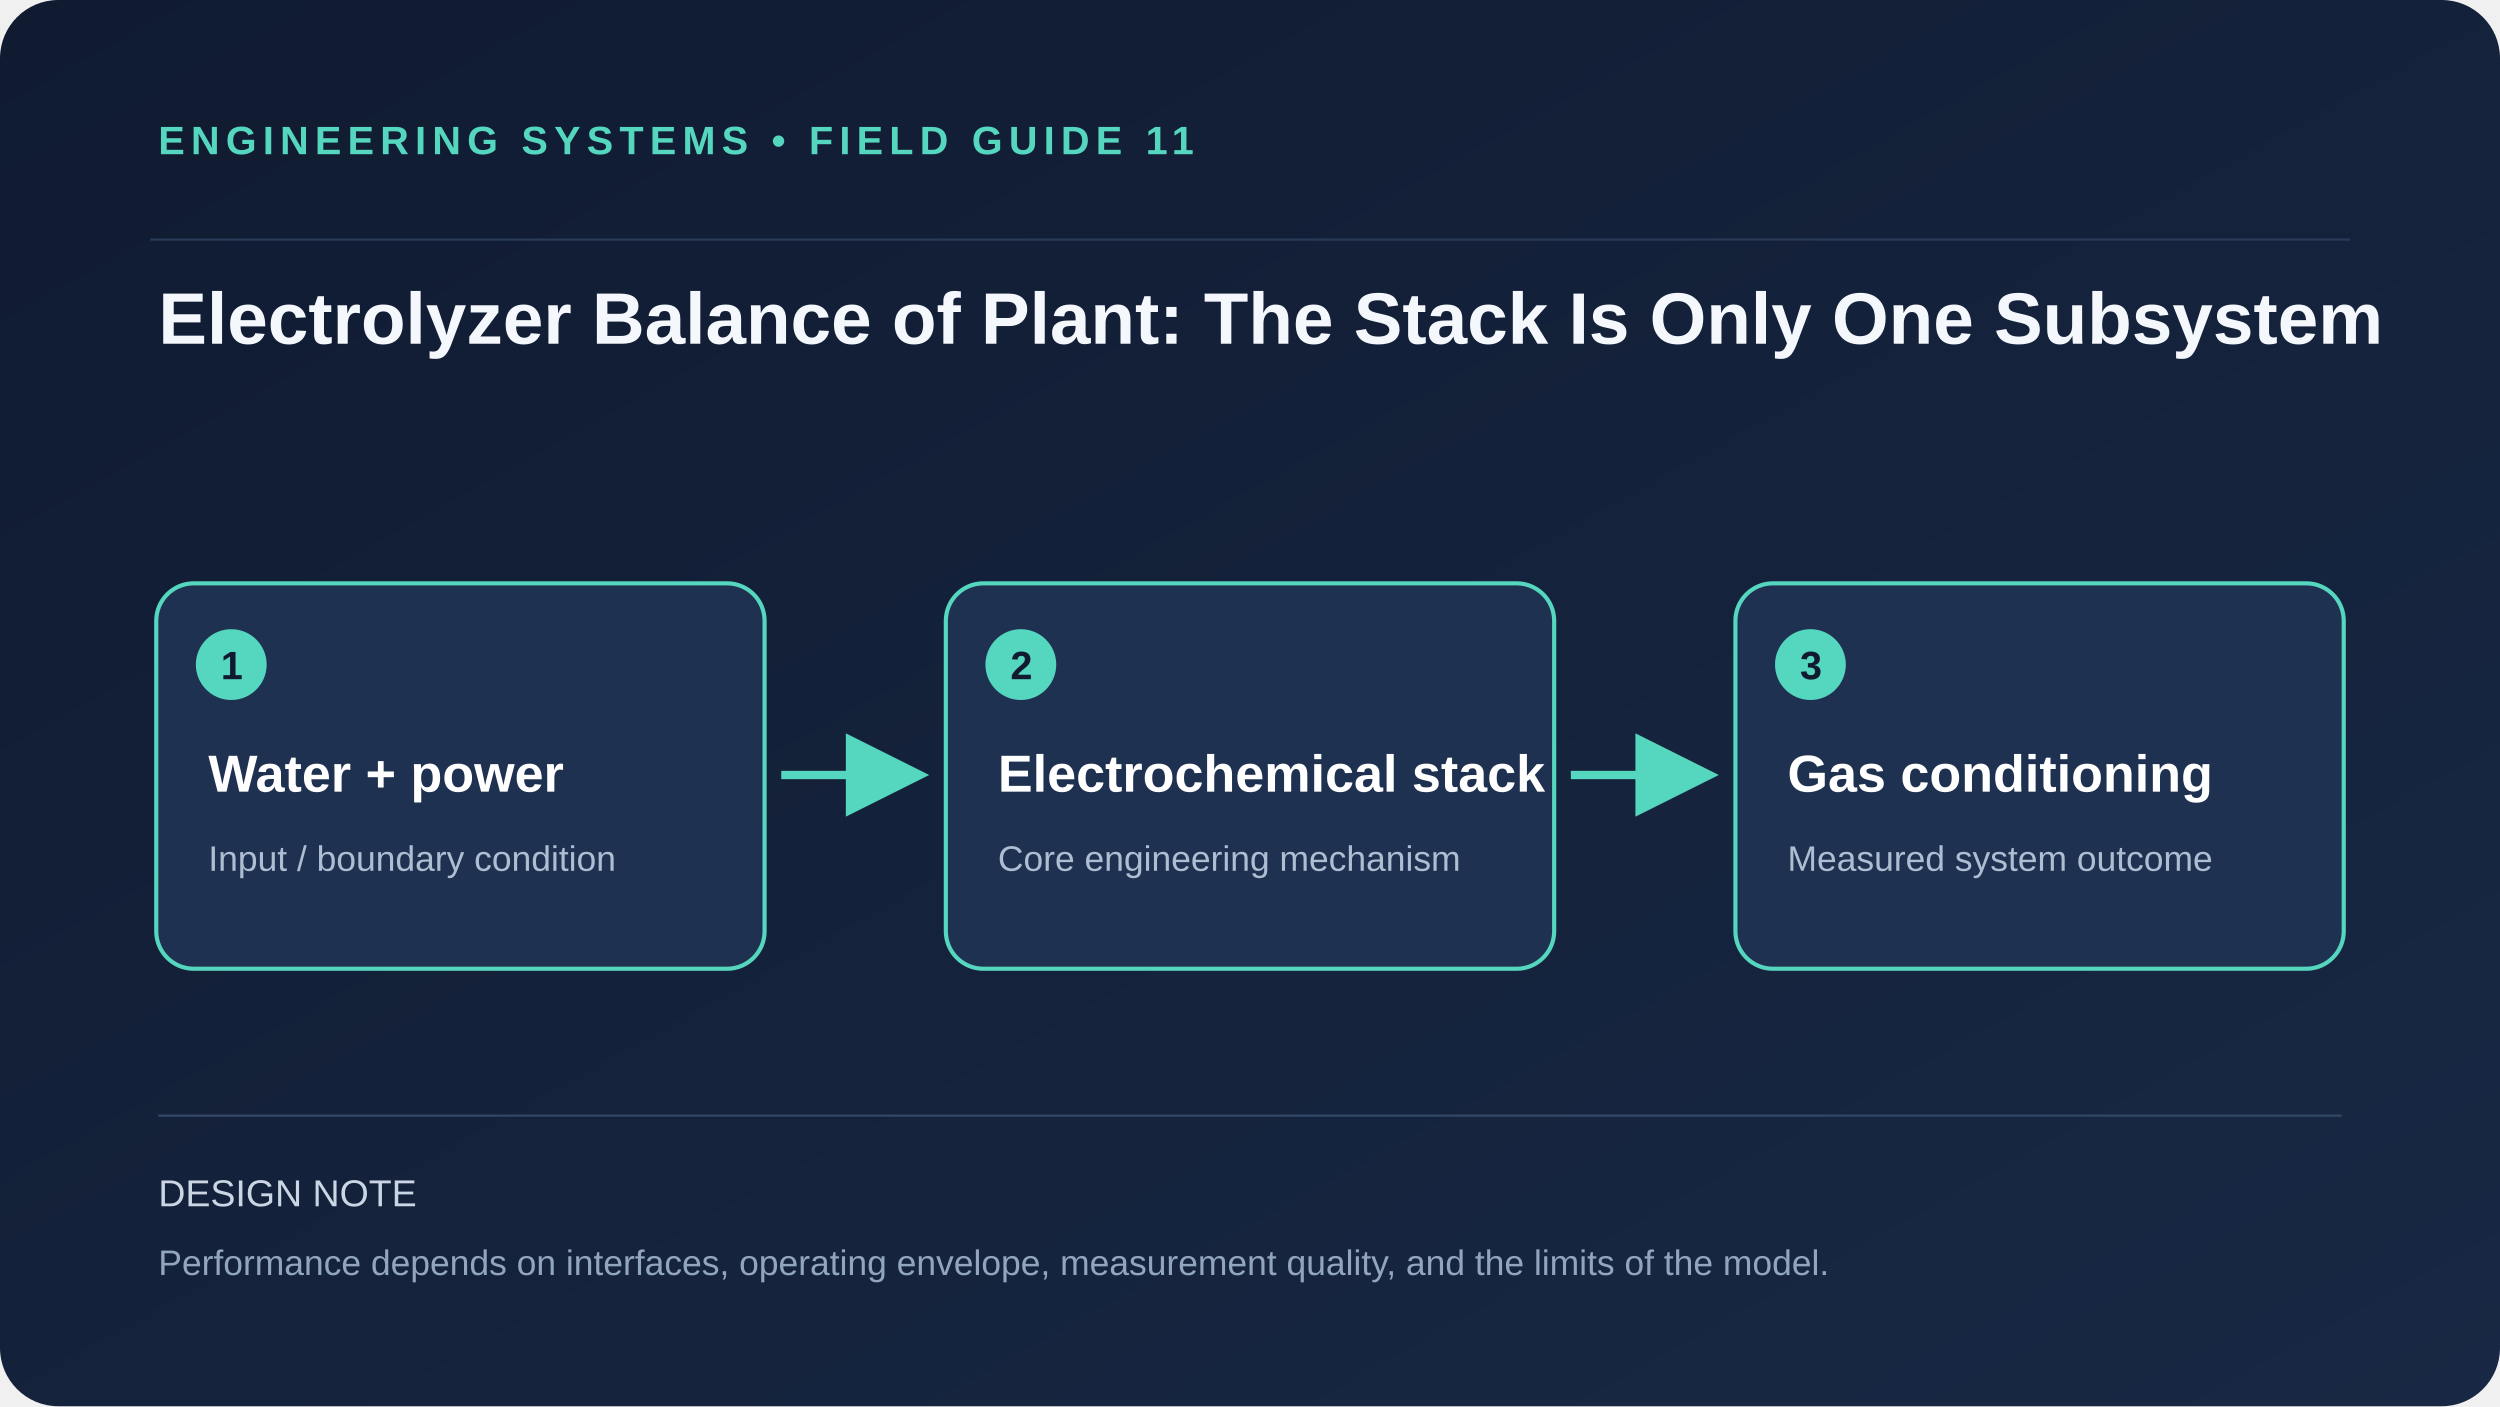
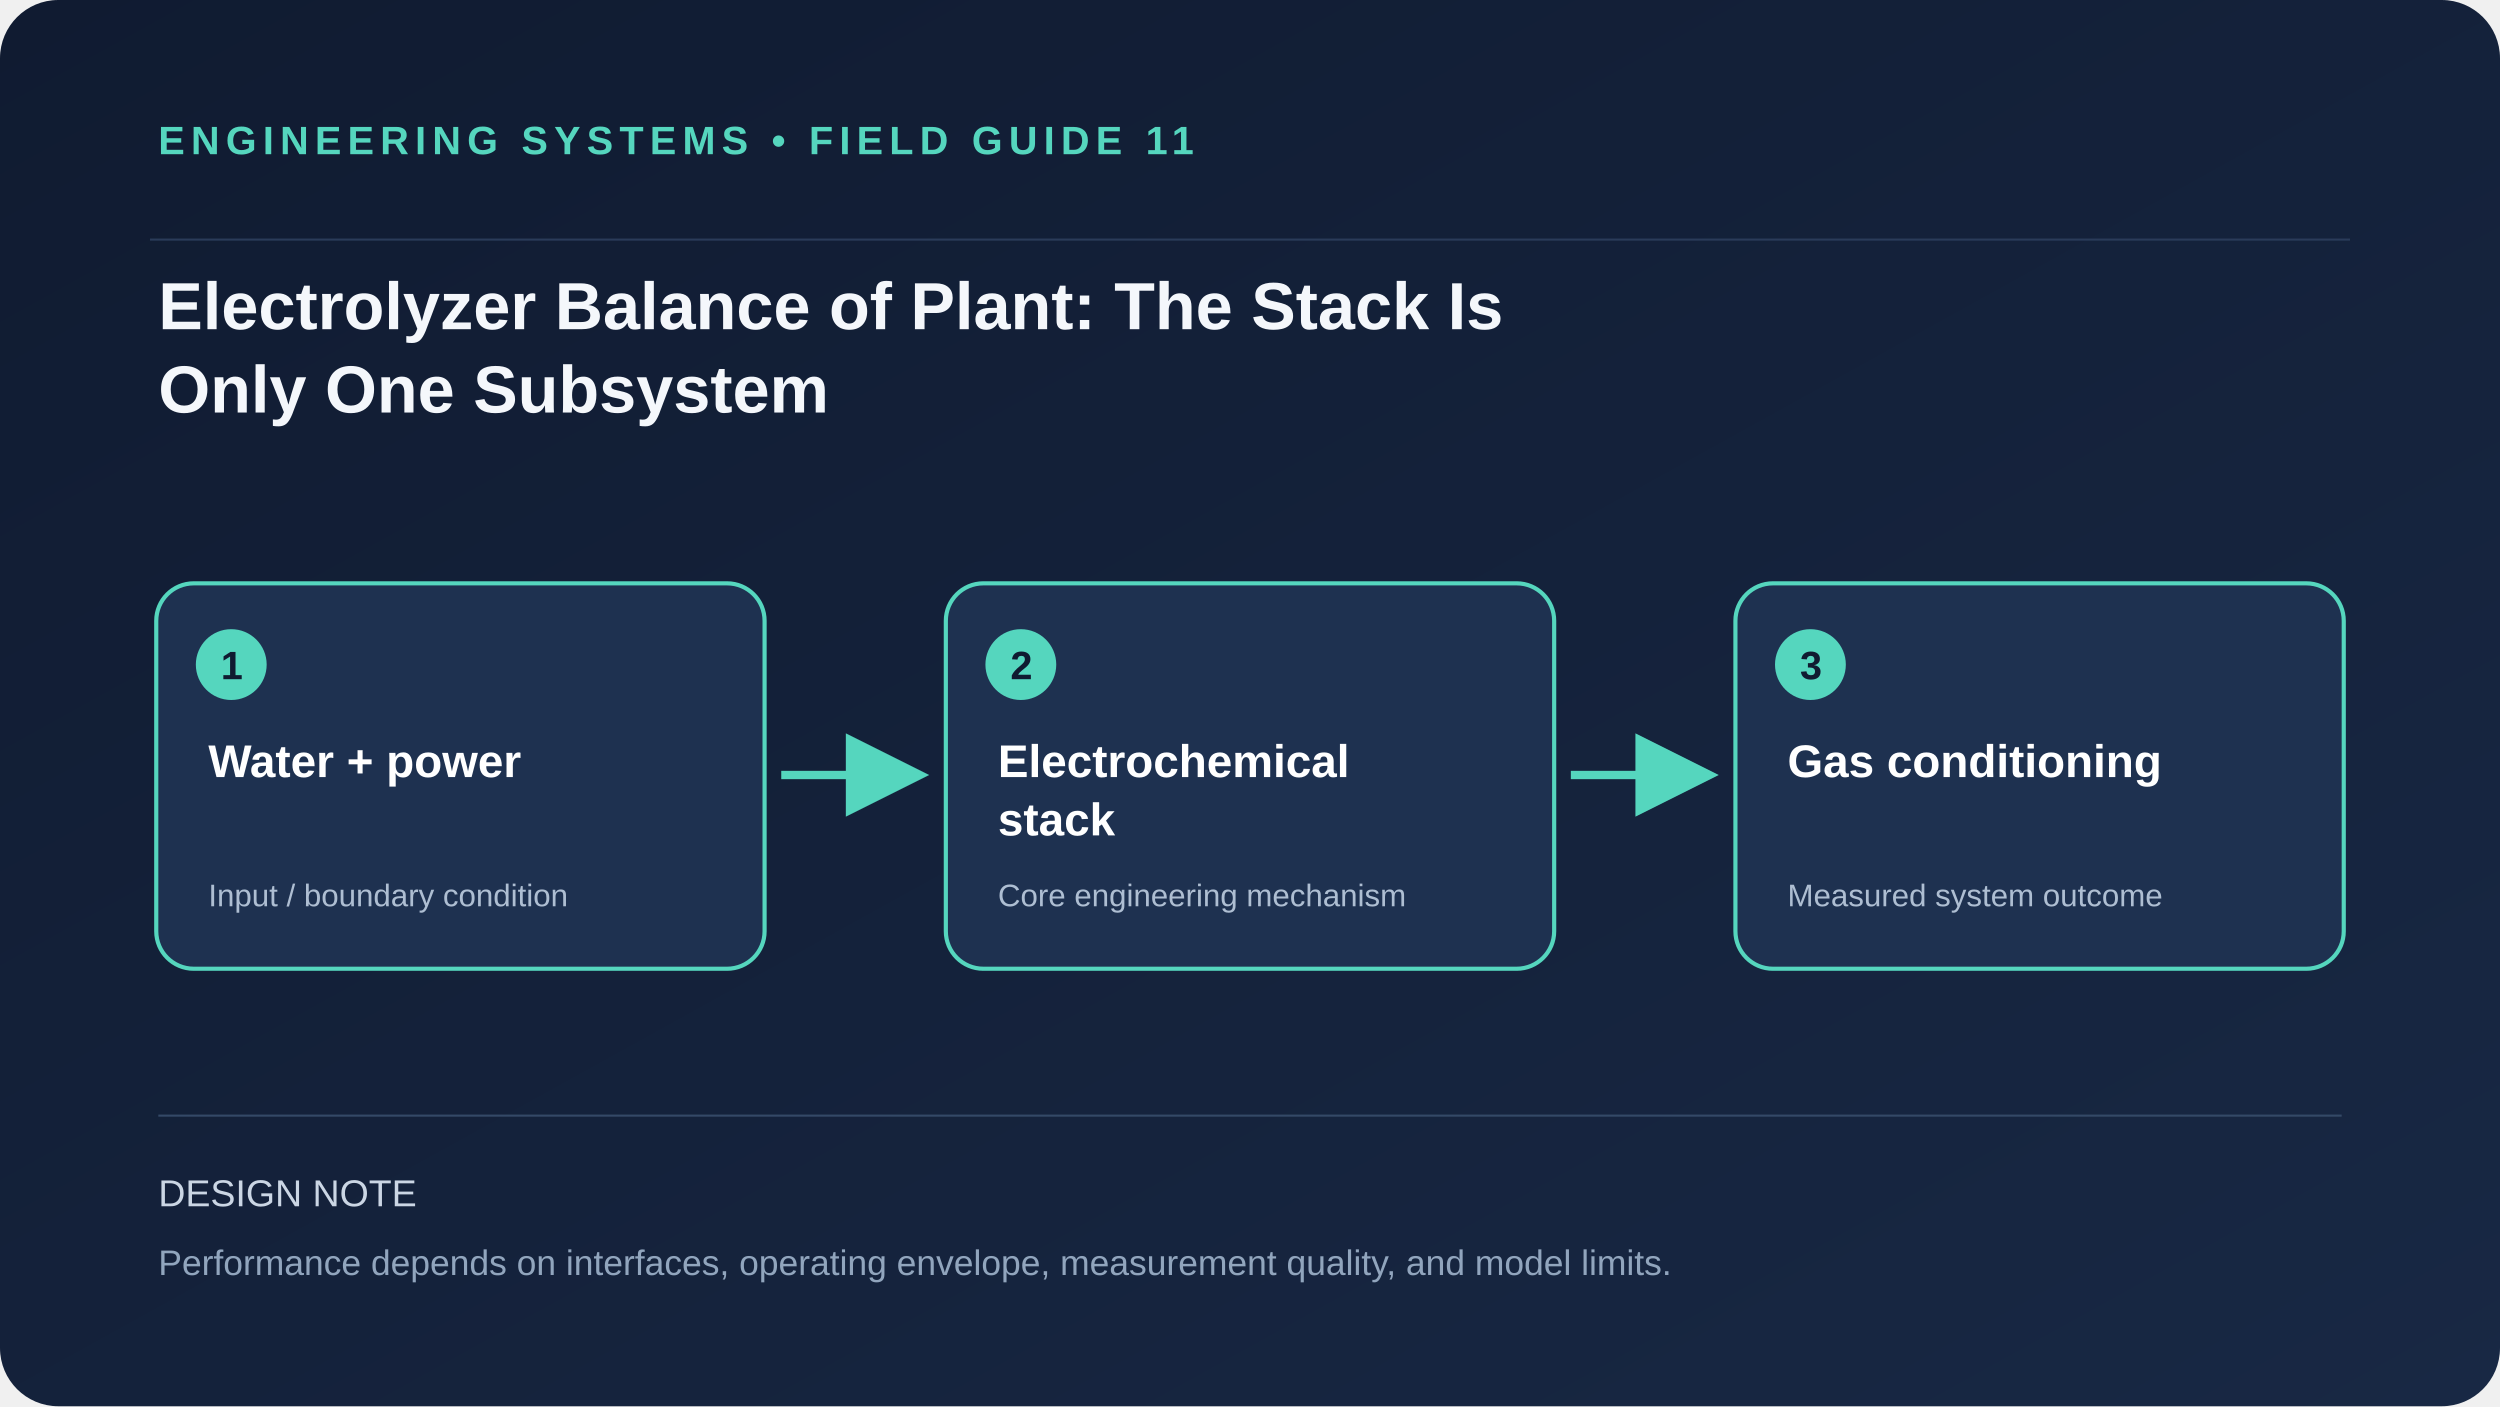
<svg xmlns="http://www.w3.org/2000/svg" width="1200" height="675" viewBox="0 0 1200 675" role="img" aria-labelledby="t d">
  <defs>
    <linearGradient id="bg" x2="1" y2="1">
      <stop stop-color="#101b31" />
      <stop offset="1" stop-color="#182844" />
    </linearGradient>
    <marker id="arrow" markerWidth="10" markerHeight="10" refX="8" refY="5" orient="auto">
      <path d="M0 0L10 5L0 10z" fill="#55d6be" />
    </marker>
  </defs>
  <rect width="1200" height="675" rx="28" fill="url(#bg)" />
  <path d="M72 115H1128" stroke="#2a3b59" />
  <text x="76" y="74" fill="#55d6be" font-family="Arial,sans-serif" font-size="19" font-weight="700" letter-spacing="3">ENGINEERING SYSTEMS • FIELD GUIDE 11</text>
-   <text x="76" y="165" fill="#f4f7fb" font-family="Arial,sans-serif" font-size="35" font-weight="700">Electrolyzer Balance of Plant: The Stack Is Only One Subsystem</text>
+   <text x="76" y="158" fill="#f4f7fb" font-family="Arial,sans-serif" font-size="32" font-weight="700">
+     <tspan x="76" dy="0">Electrolyzer Balance of Plant: The Stack Is</tspan>
+     <tspan x="76" dy="40">Only One Subsystem</tspan>
+   </text>
  <g font-family="Arial,sans-serif">
    <rect x="75" y="280" width="292" height="185" rx="18" fill="#1e3150" stroke="#55d6be" stroke-width="2" />
    <circle cx="111" cy="319" r="17" fill="#55d6be" />
    <text x="106" y="326" fill="#101b31" font-size="19" font-weight="700">1</text>
-     <text x="100" y="380" fill="#fff" font-size="25" font-weight="700">Water + power</text>
-     <text x="100" y="418" fill="#aebed2" font-size="17">Input / boundary condition</text>
+     <text x="100" y="373" fill="#fff" font-size="22" font-weight="700">
+       <tspan x="100" dy="0">Water + power</tspan>
+     </text>
+     <text x="100" y="435" fill="#aebed2" font-size="15">Input / boundary condition</text>
    <rect x="454" y="280" width="292" height="185" rx="18" fill="#1e3150" stroke="#55d6be" stroke-width="2" />
    <circle cx="490" cy="319" r="17" fill="#55d6be" />
    <text x="485" y="326" fill="#101b31" font-size="19" font-weight="700">2</text>
-     <text x="479" y="380" fill="#fff" font-size="25" font-weight="700">Electrochemical stack</text>
-     <text x="479" y="418" fill="#aebed2" font-size="17">Core engineering mechanism</text>
+     <text x="479" y="373" fill="#fff" font-size="22" font-weight="700">
+       <tspan x="479" dy="0">Electrochemical</tspan>
+       <tspan x="479" dy="28">stack</tspan>
+     </text>
+     <text x="479" y="435" fill="#aebed2" font-size="15">Core engineering mechanism</text>
    <rect x="833" y="280" width="292" height="185" rx="18" fill="#1e3150" stroke="#55d6be" stroke-width="2" />
    <circle cx="869" cy="319" r="17" fill="#55d6be" />
    <text x="864" y="326" fill="#101b31" font-size="19" font-weight="700">3</text>
-     <text x="858" y="380" fill="#fff" font-size="25" font-weight="700">Gas conditioning</text>
-     <text x="858" y="418" fill="#aebed2" font-size="17">Measured system outcome</text>
+     <text x="858" y="373" fill="#fff" font-size="22" font-weight="700">
+       <tspan x="858" dy="0">Gas conditioning</tspan>
+     </text>
+     <text x="858" y="435" fill="#aebed2" font-size="15">Measured system outcome</text>
    <path d="M375 372H438" stroke="#55d6be" stroke-width="4" marker-end="url(#arrow)" />
    <path d="M754 372H817" stroke="#55d6be" stroke-width="4" marker-end="url(#arrow)" />
  </g>
  <rect x="76" y="535" width="1048" height="1" fill="#344967" />
  <text x="76" y="579" fill="#cbd6e4" font-family="Arial,sans-serif" font-size="18">DESIGN NOTE</text>
-   <text x="76" y="612" fill="#91a5bd" font-family="Arial,sans-serif" font-size="17">Performance depends on interfaces, operating envelope, measurement quality, and the limits of the model.</text>
+   <text x="76" y="612" fill="#91a5bd" font-family="Arial,sans-serif" font-size="17">Performance depends on interfaces, operating envelope, measurement quality, and model limits.</text>
</svg>
